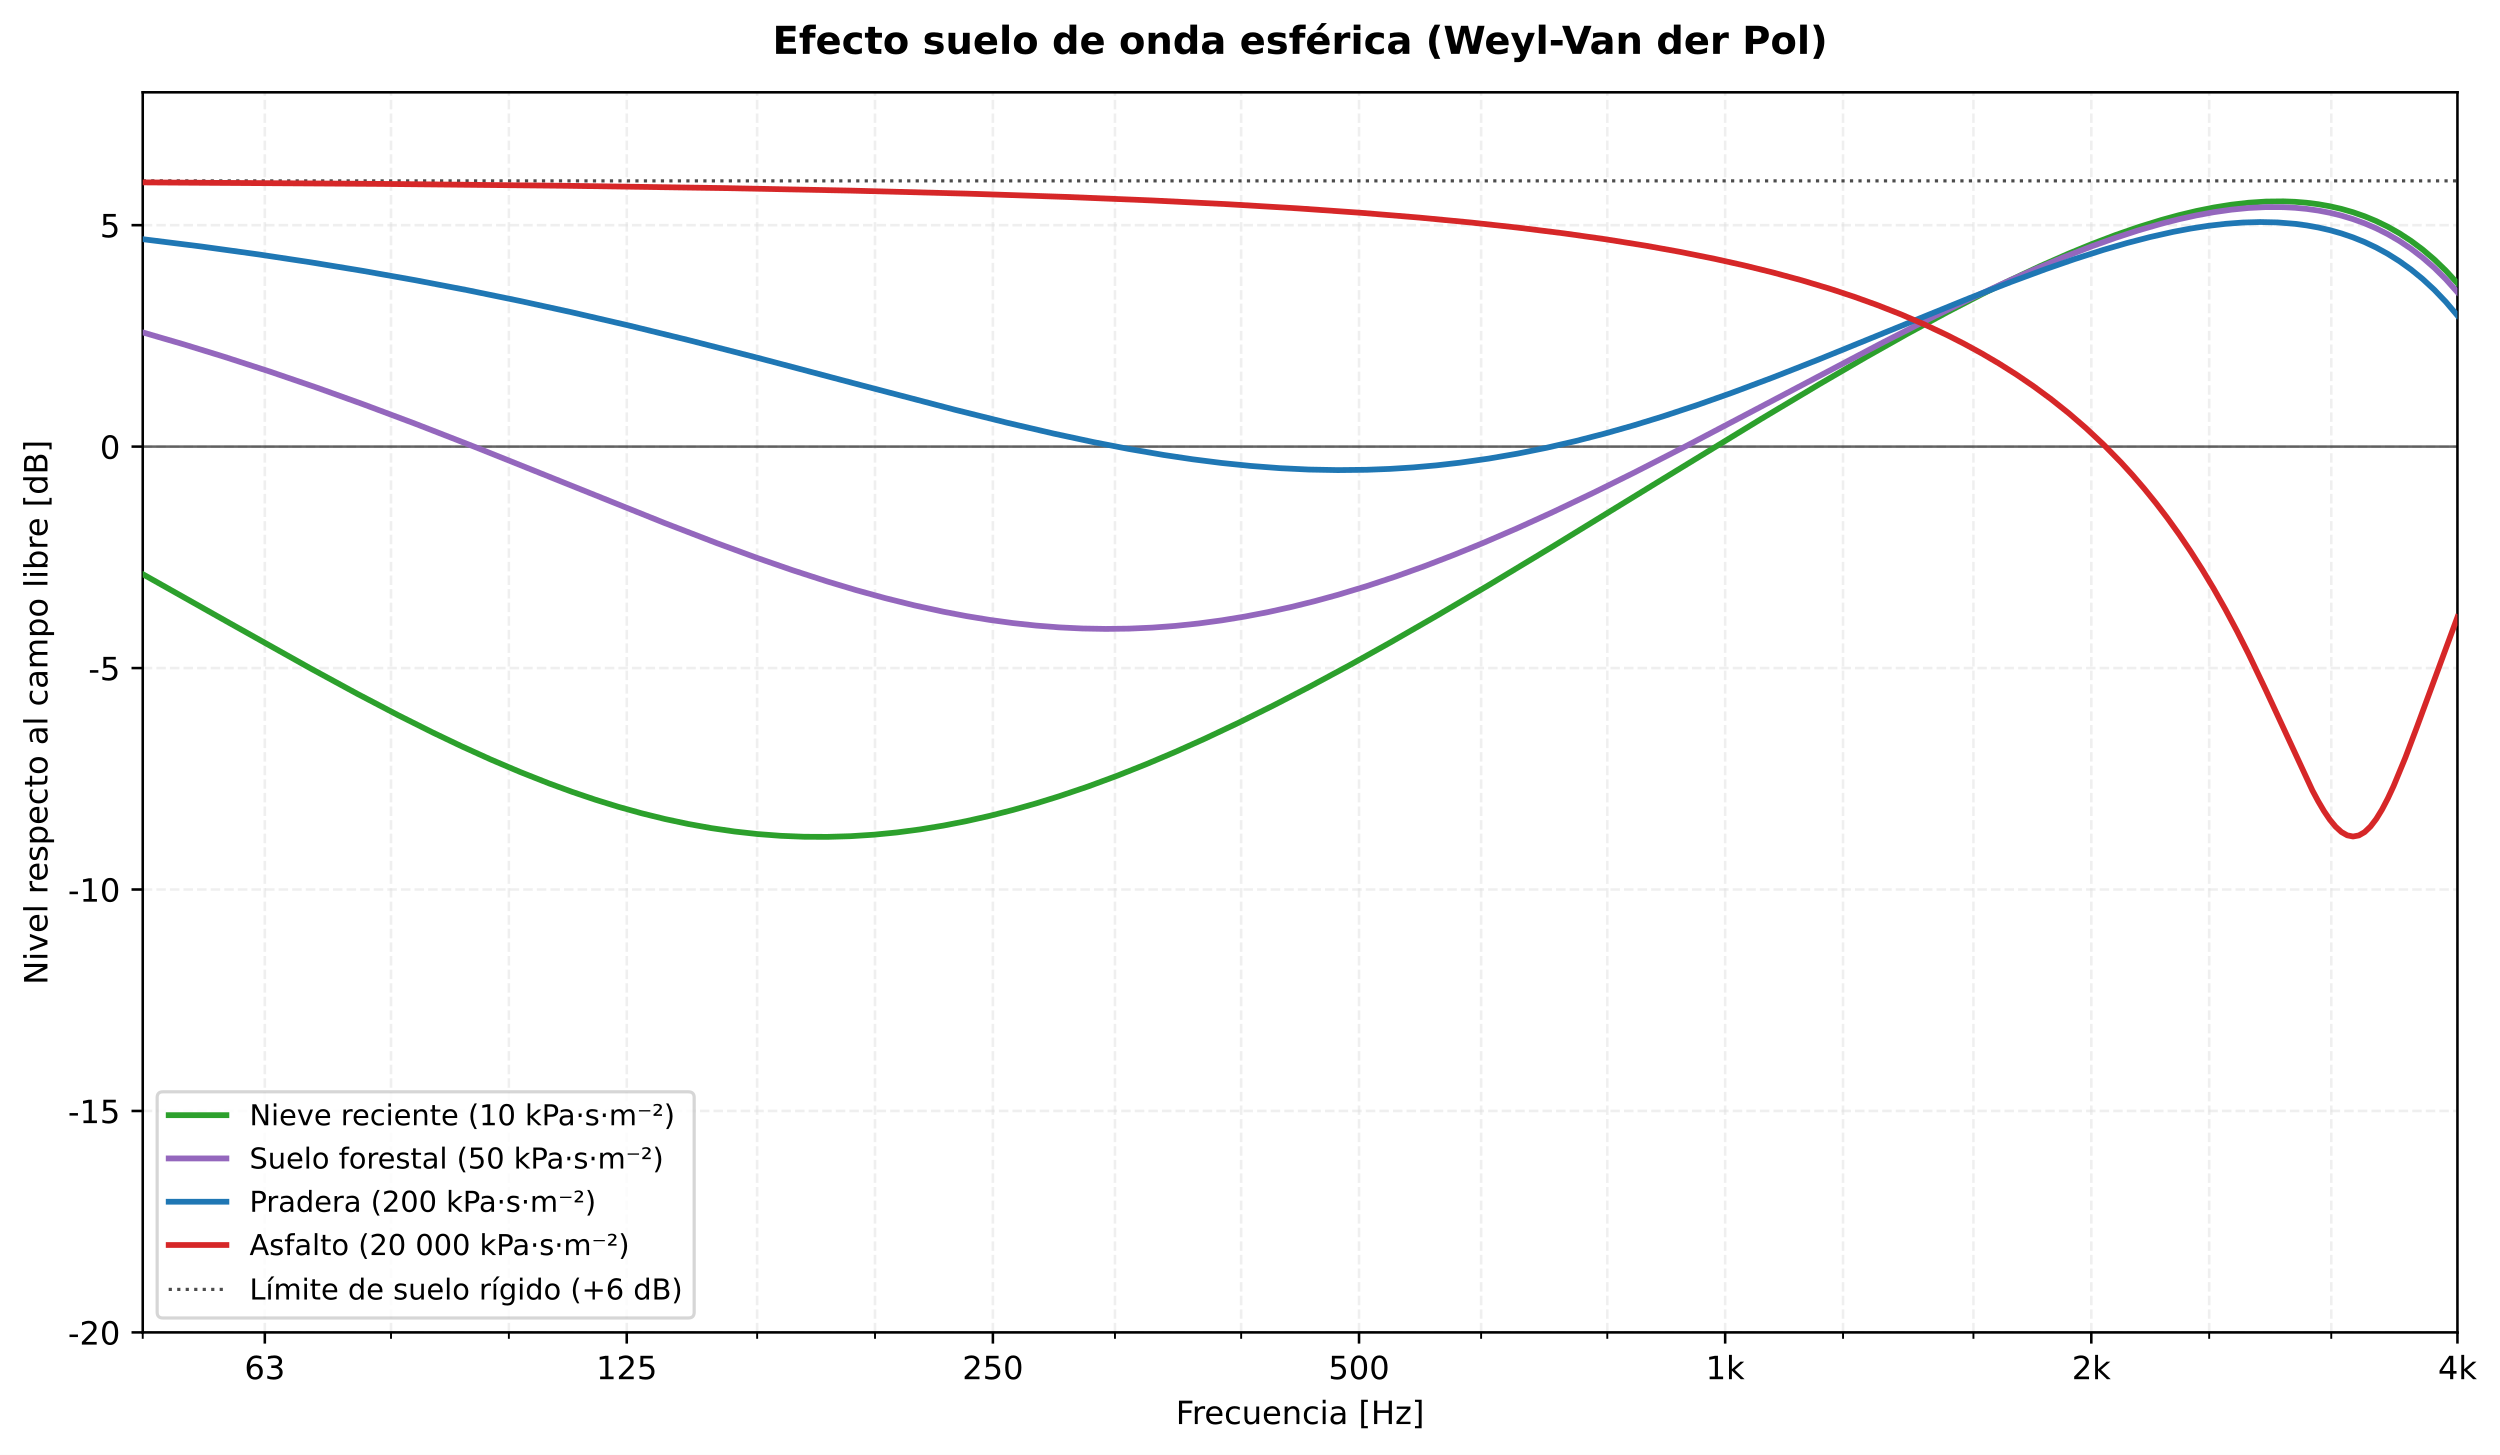
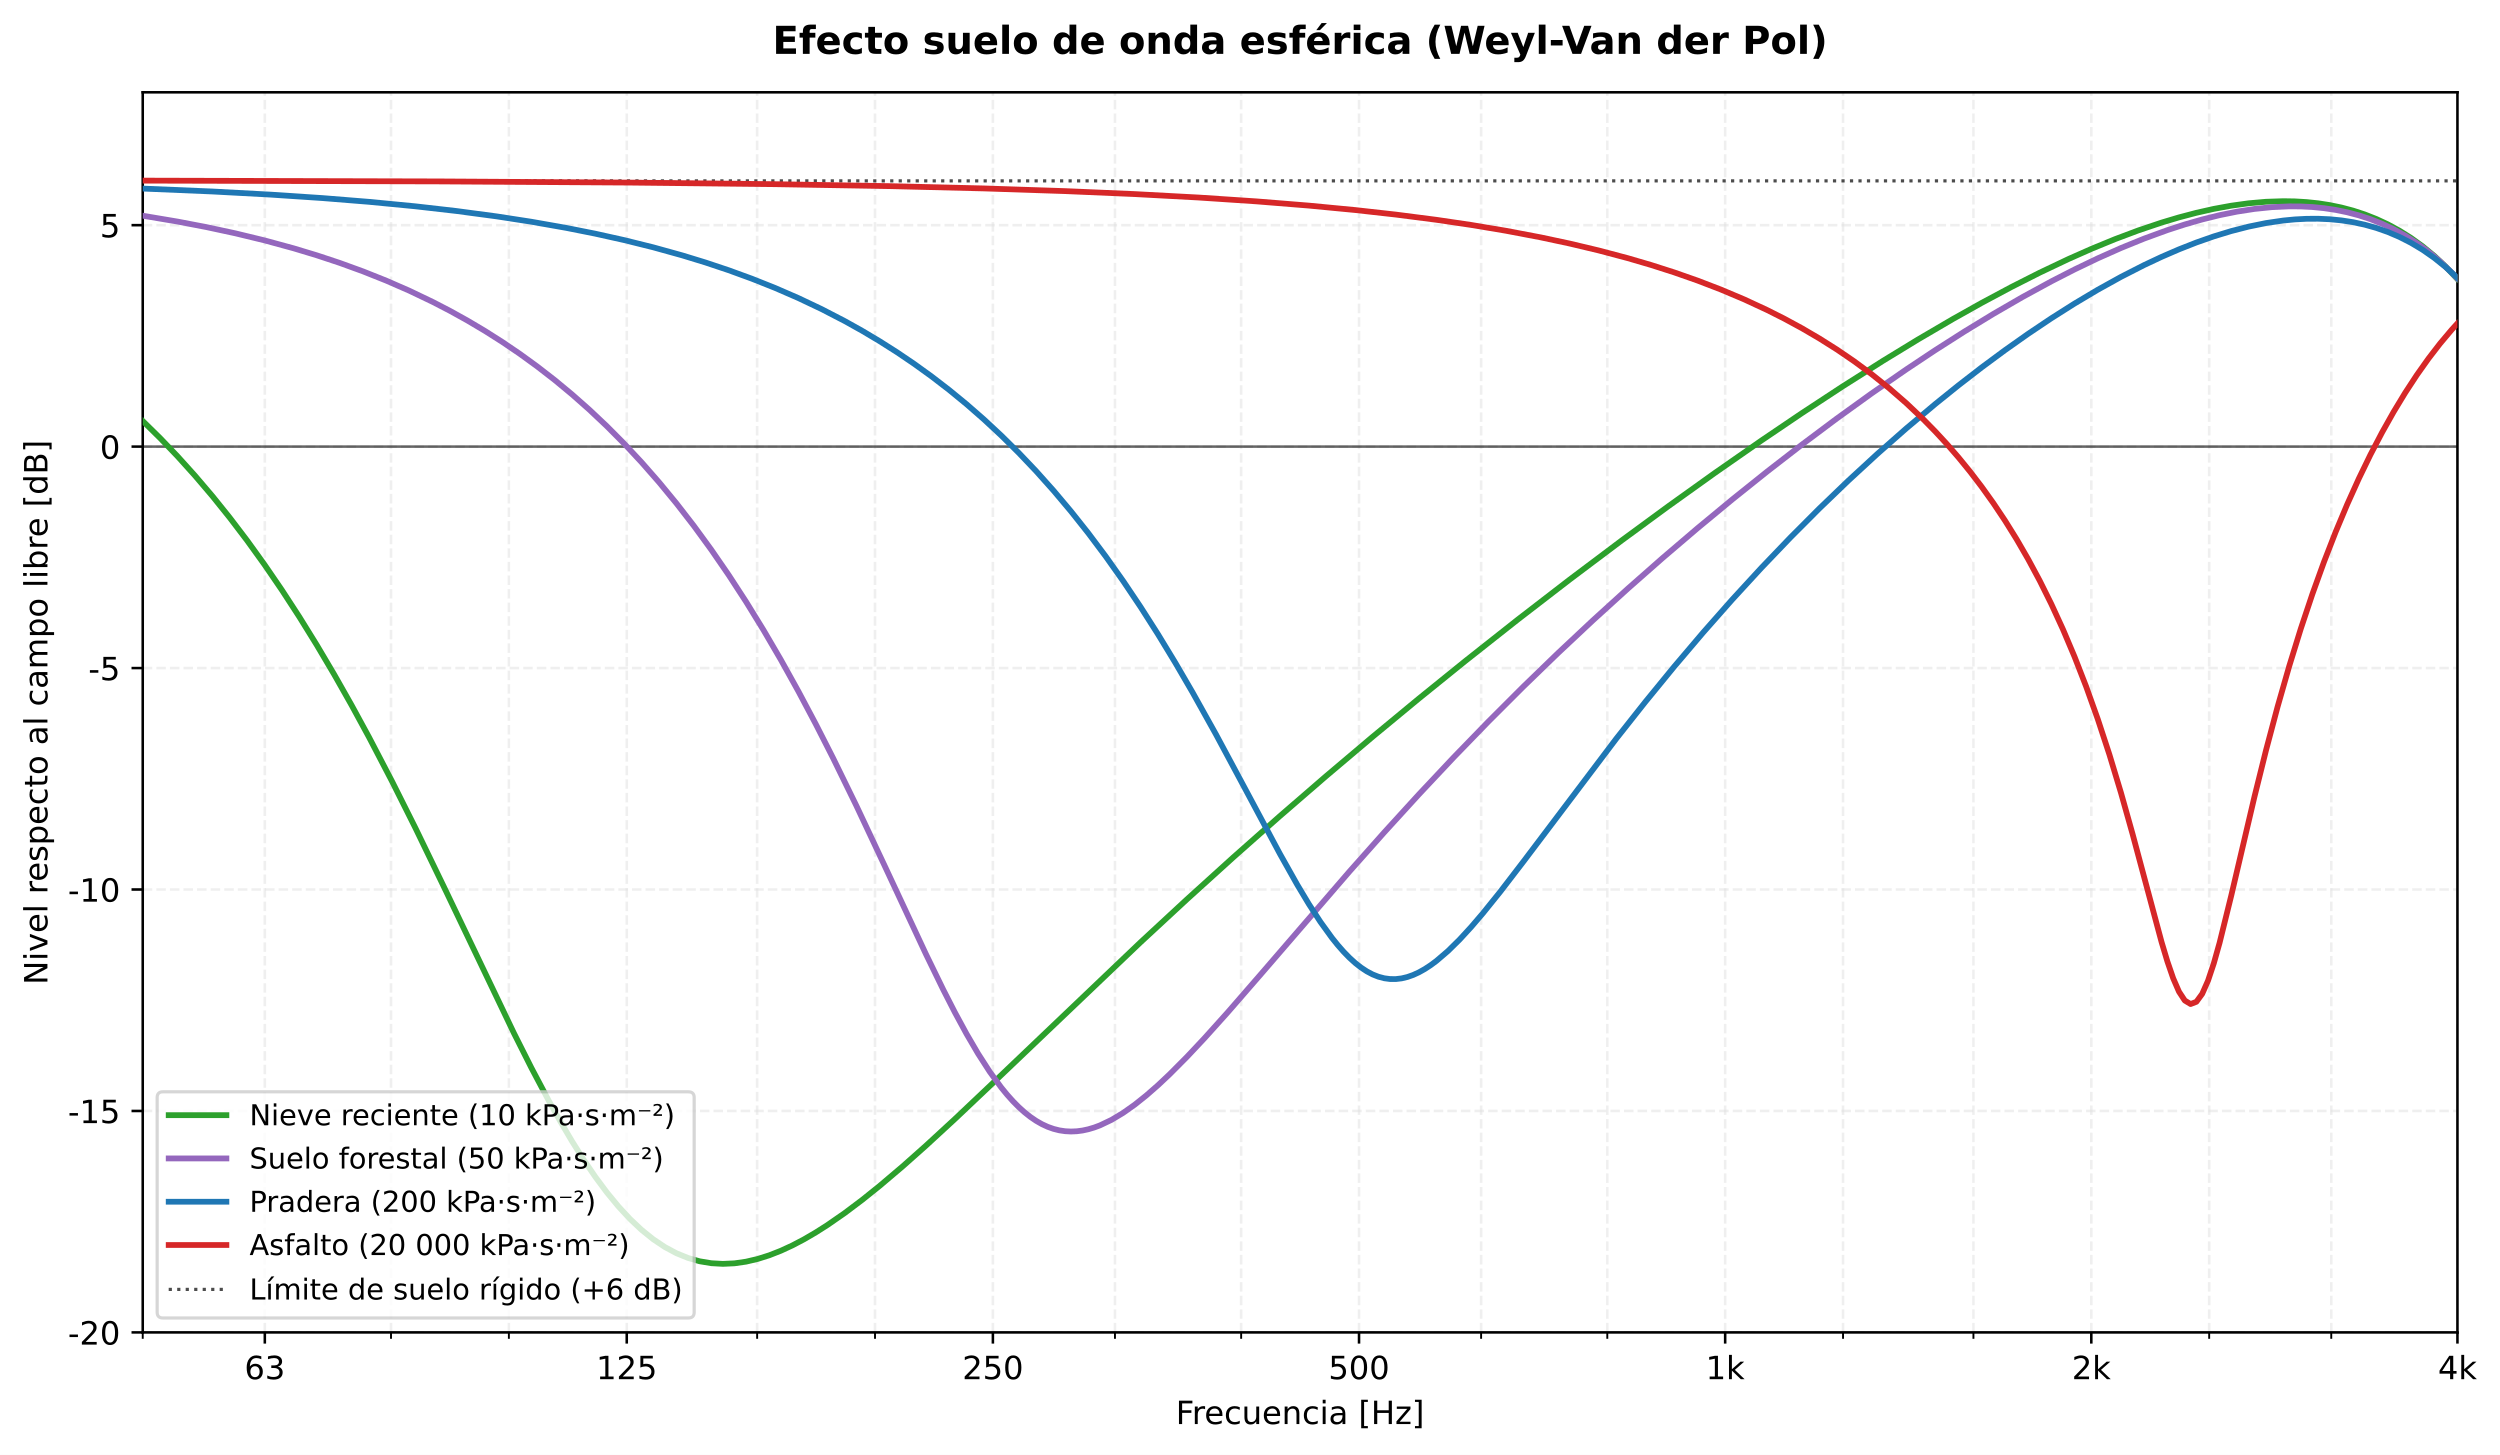
<svg xmlns="http://www.w3.org/2000/svg" xmlns:xlink="http://www.w3.org/1999/xlink" width="780.008pt" height="453.915pt" viewBox="0 0 780.008 453.915" version="1.1">
  <defs>
    <style type="text/css">*{stroke-linejoin: round; stroke-linecap: butt}</style>
  </defs>
  <g id="figure_1">
    <g id="patch_1">
      <path d="M 0 453.915  L 780.008 453.915  L 780.008 0  L 0 0  z " style="fill: #ffffff" />
    </g>
    <g id="axes_1">
      <g id="patch_2">
        <path d="M 44.534 415.713  L 766.731 415.713  L 766.731 28.798  L 44.534 28.798  z " style="fill: #ffffff" />
      </g>
      <g id="matplotlib.axis_1">
        <g id="xtick_1">
          <g id="line2d_1">
            <path d="M 82.623 415.713  L 82.623 28.798  " clip-path="url(#p148f0c2be8)" style="fill: none; stroke-dasharray: 2.96,1.28; stroke-dashoffset: 0; stroke: #e0e0e0; stroke-opacity: 0.5; stroke-width: 0.8" />
          </g>
          <g id="line2d_2">
            <defs>
              <path id="m3d27035b55" d="M 0 0  L 0 3.5  " style="stroke: #000000; stroke-width: 0.8" />
            </defs>
            <g>
              <use xlink:href="#m3d27035b55" x="82.623" y="415.713" style="stroke: #000000; stroke-width: 0.8" />
            </g>
          </g>
          <g id="text_1">
            <text style="font-size: 10px; font-family: 'DejaVu Sans', 'Bitstream Vera Sans', 'Computer Modern Sans Serif', 'Lucida Grande', 'Verdana', 'Geneva', 'Lucid', 'Arial', 'Helvetica', 'Avant Garde', sans-serif; text-anchor: middle" x="82.623" y="430.311" transform="rotate(-0 82.6229 430.3111)">63</text>
          </g>
        </g>
        <g id="xtick_2">
          <g id="line2d_3">
            <path d="M 195.547 415.713  L 195.547 28.798  " clip-path="url(#p148f0c2be8)" style="fill: none; stroke-dasharray: 2.96,1.28; stroke-dashoffset: 0; stroke: #e0e0e0; stroke-opacity: 0.5; stroke-width: 0.8" />
          </g>
          <g id="line2d_4">
            <g>
              <use xlink:href="#m3d27035b55" x="195.547" y="415.713" style="stroke: #000000; stroke-width: 0.8" />
            </g>
          </g>
          <g id="text_2">
            <text style="font-size: 10px; font-family: 'DejaVu Sans', 'Bitstream Vera Sans', 'Computer Modern Sans Serif', 'Lucida Grande', 'Verdana', 'Geneva', 'Lucid', 'Arial', 'Helvetica', 'Avant Garde', sans-serif; text-anchor: middle" x="195.547" y="430.311" transform="rotate(-0 195.5466 430.3111)">125</text>
          </g>
        </g>
        <g id="xtick_3">
          <g id="line2d_5">
            <path d="M 309.784 415.713  L 309.784 28.798  " clip-path="url(#p148f0c2be8)" style="fill: none; stroke-dasharray: 2.96,1.28; stroke-dashoffset: 0; stroke: #e0e0e0; stroke-opacity: 0.5; stroke-width: 0.8" />
          </g>
          <g id="line2d_6">
            <g>
              <use xlink:href="#m3d27035b55" x="309.784" y="415.713" style="stroke: #000000; stroke-width: 0.8" />
            </g>
          </g>
          <g id="text_3">
            <text style="font-size: 10px; font-family: 'DejaVu Sans', 'Bitstream Vera Sans', 'Computer Modern Sans Serif', 'Lucida Grande', 'Verdana', 'Geneva', 'Lucid', 'Arial', 'Helvetica', 'Avant Garde', sans-serif; text-anchor: middle" x="309.784" y="430.311" transform="rotate(-0 309.7835 430.3111)">250</text>
          </g>
        </g>
        <g id="xtick_4">
          <g id="line2d_7">
            <path d="M 424.02 415.713  L 424.02 28.798  " clip-path="url(#p148f0c2be8)" style="fill: none; stroke-dasharray: 2.96,1.28; stroke-dashoffset: 0; stroke: #e0e0e0; stroke-opacity: 0.5; stroke-width: 0.8" />
          </g>
          <g id="line2d_8">
            <g>
              <use xlink:href="#m3d27035b55" x="424.02" y="415.713" style="stroke: #000000; stroke-width: 0.8" />
            </g>
          </g>
          <g id="text_4">
            <text style="font-size: 10px; font-family: 'DejaVu Sans', 'Bitstream Vera Sans', 'Computer Modern Sans Serif', 'Lucida Grande', 'Verdana', 'Geneva', 'Lucid', 'Arial', 'Helvetica', 'Avant Garde', sans-serif; text-anchor: middle" x="424.02" y="430.311" transform="rotate(-0 424.0205 430.3111)">500</text>
          </g>
        </g>
        <g id="xtick_5">
          <g id="line2d_9">
            <path d="M 538.257 415.713  L 538.257 28.798  " clip-path="url(#p148f0c2be8)" style="fill: none; stroke-dasharray: 2.96,1.28; stroke-dashoffset: 0; stroke: #e0e0e0; stroke-opacity: 0.5; stroke-width: 0.8" />
          </g>
          <g id="line2d_10">
            <g>
              <use xlink:href="#m3d27035b55" x="538.257" y="415.713" style="stroke: #000000; stroke-width: 0.8" />
            </g>
          </g>
          <g id="text_5">
            <text style="font-size: 10px; font-family: 'DejaVu Sans', 'Bitstream Vera Sans', 'Computer Modern Sans Serif', 'Lucida Grande', 'Verdana', 'Geneva', 'Lucid', 'Arial', 'Helvetica', 'Avant Garde', sans-serif; text-anchor: middle" x="538.257" y="430.312" transform="rotate(-0 538.2574 430.3119)">1k</text>
          </g>
        </g>
        <g id="xtick_6">
          <g id="line2d_11">
            <path d="M 652.494 415.713  L 652.494 28.798  " clip-path="url(#p148f0c2be8)" style="fill: none; stroke-dasharray: 2.96,1.28; stroke-dashoffset: 0; stroke: #e0e0e0; stroke-opacity: 0.5; stroke-width: 0.8" />
          </g>
          <g id="line2d_12">
            <g>
              <use xlink:href="#m3d27035b55" x="652.494" y="415.713" style="stroke: #000000; stroke-width: 0.8" />
            </g>
          </g>
          <g id="text_6">
            <text style="font-size: 10px; font-family: 'DejaVu Sans', 'Bitstream Vera Sans', 'Computer Modern Sans Serif', 'Lucida Grande', 'Verdana', 'Geneva', 'Lucid', 'Arial', 'Helvetica', 'Avant Garde', sans-serif; text-anchor: middle" x="652.494" y="430.312" transform="rotate(-0 652.4943 430.3119)">2k</text>
          </g>
        </g>
        <g id="xtick_7">
          <g id="line2d_13">
            <path d="M 766.731 415.713  L 766.731 28.798  " clip-path="url(#p148f0c2be8)" style="fill: none; stroke-dasharray: 2.96,1.28; stroke-dashoffset: 0; stroke: #e0e0e0; stroke-opacity: 0.5; stroke-width: 0.8" />
          </g>
          <g id="line2d_14">
            <g>
              <use xlink:href="#m3d27035b55" x="766.731" y="415.713" style="stroke: #000000; stroke-width: 0.8" />
            </g>
          </g>
          <g id="text_7">
            <text style="font-size: 10px; font-family: 'DejaVu Sans', 'Bitstream Vera Sans', 'Computer Modern Sans Serif', 'Lucida Grande', 'Verdana', 'Geneva', 'Lucid', 'Arial', 'Helvetica', 'Avant Garde', sans-serif; text-anchor: middle" x="766.731" y="430.312" transform="rotate(-0 766.7313 430.3119)">4k</text>
          </g>
        </g>
        <g id="xtick_8">
          <g id="line2d_15">
            <path d="M 44.534 415.713  L 44.534 28.798  " clip-path="url(#p148f0c2be8)" style="fill: none; stroke-dasharray: 2.96,1.28; stroke-dashoffset: 0; stroke: #e0e0e0; stroke-opacity: 0.5; stroke-width: 0.8" />
          </g>
          <g id="line2d_16">
            <defs>
              <path id="md1b22fa4b4" d="M 0 0  L 0 2  " style="stroke: #000000; stroke-width: 0.6" />
            </defs>
            <g>
              <use xlink:href="#md1b22fa4b4" x="44.534" y="415.713" style="stroke: #000000; stroke-width: 0.6" />
            </g>
          </g>
        </g>
        <g id="xtick_9">
          <g id="line2d_17">
            <path d="M 121.994 415.713  L 121.994 28.798  " clip-path="url(#p148f0c2be8)" style="fill: none; stroke-dasharray: 2.96,1.28; stroke-dashoffset: 0; stroke: #e0e0e0; stroke-opacity: 0.5; stroke-width: 0.8" />
          </g>
          <g id="line2d_18">
            <g>
              <use xlink:href="#md1b22fa4b4" x="121.994" y="415.713" style="stroke: #000000; stroke-width: 0.6" />
            </g>
          </g>
        </g>
        <g id="xtick_10">
          <g id="line2d_19">
            <path d="M 158.771 415.713  L 158.771 28.798  " clip-path="url(#p148f0c2be8)" style="fill: none; stroke-dasharray: 2.96,1.28; stroke-dashoffset: 0; stroke: #e0e0e0; stroke-opacity: 0.5; stroke-width: 0.8" />
          </g>
          <g id="line2d_20">
            <g>
              <use xlink:href="#md1b22fa4b4" x="158.771" y="415.713" style="stroke: #000000; stroke-width: 0.6" />
            </g>
          </g>
        </g>
        <g id="xtick_11">
          <g id="line2d_21">
            <path d="M 236.231 415.713  L 236.231 28.798  " clip-path="url(#p148f0c2be8)" style="fill: none; stroke-dasharray: 2.96,1.28; stroke-dashoffset: 0; stroke: #e0e0e0; stroke-opacity: 0.5; stroke-width: 0.8" />
          </g>
          <g id="line2d_22">
            <g>
              <use xlink:href="#md1b22fa4b4" x="236.231" y="415.713" style="stroke: #000000; stroke-width: 0.6" />
            </g>
          </g>
        </g>
        <g id="xtick_12">
          <g id="line2d_23">
            <path d="M 273.007 415.713  L 273.007 28.798  " clip-path="url(#p148f0c2be8)" style="fill: none; stroke-dasharray: 2.96,1.28; stroke-dashoffset: 0; stroke: #e0e0e0; stroke-opacity: 0.5; stroke-width: 0.8" />
          </g>
          <g id="line2d_24">
            <g>
              <use xlink:href="#md1b22fa4b4" x="273.007" y="415.713" style="stroke: #000000; stroke-width: 0.6" />
            </g>
          </g>
        </g>
        <g id="xtick_13">
          <g id="line2d_25">
            <path d="M 347.873 415.713  L 347.873 28.798  " clip-path="url(#p148f0c2be8)" style="fill: none; stroke-dasharray: 2.96,1.28; stroke-dashoffset: 0; stroke: #e0e0e0; stroke-opacity: 0.5; stroke-width: 0.8" />
          </g>
          <g id="line2d_26">
            <g>
              <use xlink:href="#md1b22fa4b4" x="347.873" y="415.713" style="stroke: #000000; stroke-width: 0.6" />
            </g>
          </g>
        </g>
        <g id="xtick_14">
          <g id="line2d_27">
            <path d="M 387.244 415.713  L 387.244 28.798  " clip-path="url(#p148f0c2be8)" style="fill: none; stroke-dasharray: 2.96,1.28; stroke-dashoffset: 0; stroke: #e0e0e0; stroke-opacity: 0.5; stroke-width: 0.8" />
          </g>
          <g id="line2d_28">
            <g>
              <use xlink:href="#md1b22fa4b4" x="387.244" y="415.713" style="stroke: #000000; stroke-width: 0.6" />
            </g>
          </g>
        </g>
        <g id="xtick_15">
          <g id="line2d_29">
            <path d="M 462.11 415.713  L 462.11 28.798  " clip-path="url(#p148f0c2be8)" style="fill: none; stroke-dasharray: 2.96,1.28; stroke-dashoffset: 0; stroke: #e0e0e0; stroke-opacity: 0.5; stroke-width: 0.8" />
          </g>
          <g id="line2d_30">
            <g>
              <use xlink:href="#md1b22fa4b4" x="462.11" y="415.713" style="stroke: #000000; stroke-width: 0.6" />
            </g>
          </g>
        </g>
        <g id="xtick_16">
          <g id="line2d_31">
            <path d="M 501.481 415.713  L 501.481 28.798  " clip-path="url(#p148f0c2be8)" style="fill: none; stroke-dasharray: 2.96,1.28; stroke-dashoffset: 0; stroke: #e0e0e0; stroke-opacity: 0.5; stroke-width: 0.8" />
          </g>
          <g id="line2d_32">
            <g>
              <use xlink:href="#md1b22fa4b4" x="501.481" y="415.713" style="stroke: #000000; stroke-width: 0.6" />
            </g>
          </g>
        </g>
        <g id="xtick_17">
          <g id="line2d_33">
            <path d="M 575.033 415.713  L 575.033 28.798  " clip-path="url(#p148f0c2be8)" style="fill: none; stroke-dasharray: 2.96,1.28; stroke-dashoffset: 0; stroke: #e0e0e0; stroke-opacity: 0.5; stroke-width: 0.8" />
          </g>
          <g id="line2d_34">
            <g>
              <use xlink:href="#md1b22fa4b4" x="575.033" y="415.713" style="stroke: #000000; stroke-width: 0.6" />
            </g>
          </g>
        </g>
        <g id="xtick_18">
          <g id="line2d_35">
            <path d="M 615.718 415.713  L 615.718 28.798  " clip-path="url(#p148f0c2be8)" style="fill: none; stroke-dasharray: 2.96,1.28; stroke-dashoffset: 0; stroke: #e0e0e0; stroke-opacity: 0.5; stroke-width: 0.8" />
          </g>
          <g id="line2d_36">
            <g>
              <use xlink:href="#md1b22fa4b4" x="615.718" y="415.713" style="stroke: #000000; stroke-width: 0.6" />
            </g>
          </g>
        </g>
        <g id="xtick_19">
          <g id="line2d_37">
            <path d="M 689.27 415.713  L 689.27 28.798  " clip-path="url(#p148f0c2be8)" style="fill: none; stroke-dasharray: 2.96,1.28; stroke-dashoffset: 0; stroke: #e0e0e0; stroke-opacity: 0.5; stroke-width: 0.8" />
          </g>
          <g id="line2d_38">
            <g>
              <use xlink:href="#md1b22fa4b4" x="689.27" y="415.713" style="stroke: #000000; stroke-width: 0.6" />
            </g>
          </g>
        </g>
        <g id="xtick_20">
          <g id="line2d_39">
            <path d="M 727.36 415.713  L 727.36 28.798  " clip-path="url(#p148f0c2be8)" style="fill: none; stroke-dasharray: 2.96,1.28; stroke-dashoffset: 0; stroke: #e0e0e0; stroke-opacity: 0.5; stroke-width: 0.8" />
          </g>
          <g id="line2d_40">
            <g>
              <use xlink:href="#md1b22fa4b4" x="727.36" y="415.713" style="stroke: #000000; stroke-width: 0.6" />
            </g>
          </g>
        </g>
        <g id="text_8">
          <text style="font-size: 10px; font-family: 'DejaVu Sans', 'Bitstream Vera Sans', 'Computer Modern Sans Serif', 'Lucida Grande', 'Verdana', 'Geneva', 'Lucid', 'Arial', 'Helvetica', 'Avant Garde', sans-serif; text-anchor: middle" x="405.632" y="444.313" transform="rotate(-0 405.6324 444.3127)">Frecuencia [Hz]</text>
        </g>
      </g>
      <g id="matplotlib.axis_2">
        <g id="ytick_1">
          <g id="line2d_41">
            <path d="M 44.534 415.713  L 766.731 415.713  " clip-path="url(#p148f0c2be8)" style="fill: none; stroke-dasharray: 2.96,1.28; stroke-dashoffset: 0; stroke: #e0e0e0; stroke-opacity: 0.5; stroke-width: 0.8" />
          </g>
          <g id="line2d_42">
            <defs>
              <path id="mef640d9f3a" d="M 0 0  L -3.5 0  " style="stroke: #000000; stroke-width: 0.8" />
            </defs>
            <g>
              <use xlink:href="#mef640d9f3a" x="44.534" y="415.713" style="stroke: #000000; stroke-width: 0.8" />
            </g>
          </g>
          <g id="text_9">
            <text style="font-size: 10px; font-family: 'DejaVu Sans', 'Bitstream Vera Sans', 'Computer Modern Sans Serif', 'Lucida Grande', 'Verdana', 'Geneva', 'Lucid', 'Arial', 'Helvetica', 'Avant Garde', sans-serif; text-anchor: end" x="37.534" y="419.512" transform="rotate(-0 37.53359 419.5123)">-20</text>
          </g>
        </g>
        <g id="ytick_2">
          <g id="line2d_43">
            <path d="M 44.534 346.621  L 766.731 346.621  " clip-path="url(#p148f0c2be8)" style="fill: none; stroke-dasharray: 2.96,1.28; stroke-dashoffset: 0; stroke: #e0e0e0; stroke-opacity: 0.5; stroke-width: 0.8" />
          </g>
          <g id="line2d_44">
            <g>
              <use xlink:href="#mef640d9f3a" x="44.534" y="346.621" style="stroke: #000000; stroke-width: 0.8" />
            </g>
          </g>
          <g id="text_10">
            <text style="font-size: 10px; font-family: 'DejaVu Sans', 'Bitstream Vera Sans', 'Computer Modern Sans Serif', 'Lucida Grande', 'Verdana', 'Geneva', 'Lucid', 'Arial', 'Helvetica', 'Avant Garde', sans-serif; text-anchor: end" x="37.534" y="350.42" transform="rotate(-0 37.53359 350.4202)">-15</text>
          </g>
        </g>
        <g id="ytick_3">
          <g id="line2d_45">
            <path d="M 44.534 277.529  L 766.731 277.529  " clip-path="url(#p148f0c2be8)" style="fill: none; stroke-dasharray: 2.96,1.28; stroke-dashoffset: 0; stroke: #e0e0e0; stroke-opacity: 0.5; stroke-width: 0.8" />
          </g>
          <g id="line2d_46">
            <g>
              <use xlink:href="#mef640d9f3a" x="44.534" y="277.529" style="stroke: #000000; stroke-width: 0.8" />
            </g>
          </g>
          <g id="text_11">
            <text style="font-size: 10px; font-family: 'DejaVu Sans', 'Bitstream Vera Sans', 'Computer Modern Sans Serif', 'Lucida Grande', 'Verdana', 'Geneva', 'Lucid', 'Arial', 'Helvetica', 'Avant Garde', sans-serif; text-anchor: end" x="37.534" y="281.328" transform="rotate(-0 37.53359 281.3282)">-10</text>
          </g>
        </g>
        <g id="ytick_4">
          <g id="line2d_47">
            <path d="M 44.534 208.437  L 766.731 208.437  " clip-path="url(#p148f0c2be8)" style="fill: none; stroke-dasharray: 2.96,1.28; stroke-dashoffset: 0; stroke: #e0e0e0; stroke-opacity: 0.5; stroke-width: 0.8" />
          </g>
          <g id="line2d_48">
            <g>
              <use xlink:href="#mef640d9f3a" x="44.534" y="208.437" style="stroke: #000000; stroke-width: 0.8" />
            </g>
          </g>
          <g id="text_12">
            <text style="font-size: 10px; font-family: 'DejaVu Sans', 'Bitstream Vera Sans', 'Computer Modern Sans Serif', 'Lucida Grande', 'Verdana', 'Geneva', 'Lucid', 'Arial', 'Helvetica', 'Avant Garde', sans-serif; text-anchor: end" x="37.534" y="212.236" transform="rotate(-0 37.53359 212.2362)">-5</text>
          </g>
        </g>
        <g id="ytick_5">
          <g id="line2d_49">
            <path d="M 44.534 139.345  L 766.731 139.345  " clip-path="url(#p148f0c2be8)" style="fill: none; stroke-dasharray: 2.96,1.28; stroke-dashoffset: 0; stroke: #e0e0e0; stroke-opacity: 0.5; stroke-width: 0.8" />
          </g>
          <g id="line2d_50">
            <g>
              <use xlink:href="#mef640d9f3a" x="44.534" y="139.345" style="stroke: #000000; stroke-width: 0.8" />
            </g>
          </g>
          <g id="text_13">
            <text style="font-size: 10px; font-family: 'DejaVu Sans', 'Bitstream Vera Sans', 'Computer Modern Sans Serif', 'Lucida Grande', 'Verdana', 'Geneva', 'Lucid', 'Arial', 'Helvetica', 'Avant Garde', sans-serif; text-anchor: end" x="37.534" y="143.144" transform="rotate(-0 37.53359 143.1442)">0</text>
          </g>
        </g>
        <g id="ytick_6">
          <g id="line2d_51">
            <path d="M 44.534 70.253  L 766.731 70.253  " clip-path="url(#p148f0c2be8)" style="fill: none; stroke-dasharray: 2.96,1.28; stroke-dashoffset: 0; stroke: #e0e0e0; stroke-opacity: 0.5; stroke-width: 0.8" />
          </g>
          <g id="line2d_52">
            <g>
              <use xlink:href="#mef640d9f3a" x="44.534" y="70.253" style="stroke: #000000; stroke-width: 0.8" />
            </g>
          </g>
          <g id="text_14">
            <text style="font-size: 10px; font-family: 'DejaVu Sans', 'Bitstream Vera Sans', 'Computer Modern Sans Serif', 'Lucida Grande', 'Verdana', 'Geneva', 'Lucid', 'Arial', 'Helvetica', 'Avant Garde', sans-serif; text-anchor: end" x="37.534" y="74.052" transform="rotate(-0 37.53359 74.05217)">5</text>
          </g>
        </g>
        <g id="text_15">
          <text style="font-size: 10px; font-family: 'DejaVu Sans', 'Bitstream Vera Sans', 'Computer Modern Sans Serif', 'Lucida Grande', 'Verdana', 'Geneva', 'Lucid', 'Arial', 'Helvetica', 'Avant Garde', sans-serif; text-anchor: middle" x="14.798" y="222.256" transform="rotate(-90 14.79844 222.2558)">Nivel respecto al campo libre [dB]</text>
        </g>
      </g>
      <g id="line2d_53">
        <path d="M 44.534 56.435  L 766.731 56.435  " clip-path="url(#p148f0c2be8)" style="fill: none; stroke-dasharray: 1,1.65; stroke-dashoffset: 0; stroke: #000000; stroke-opacity: 0.7" />
      </g>
      <g id="line2d_54">
        <path d="M 44.534 139.345  L 766.731 139.345  " clip-path="url(#p148f0c2be8)" style="fill: none; stroke: #000000; stroke-opacity: 0.6; stroke-width: 0.8; stroke-linecap: square" />
      </g>
      <g id="patch_3">
        <path d="M 44.534 415.713  L 44.534 28.798  " style="fill: none; stroke: #000000; stroke-width: 0.8; stroke-linejoin: miter; stroke-linecap: square" />
      </g>
      <g id="patch_4">
        <path d="M 766.731 415.713  L 766.731 28.798  " style="fill: none; stroke: #000000; stroke-width: 0.8; stroke-linejoin: miter; stroke-linecap: square" />
      </g>
      <g id="patch_5">
        <path d="M 44.534 415.713  L 766.731 415.713  " style="fill: none; stroke: #000000; stroke-width: 0.8; stroke-linejoin: miter; stroke-linecap: square" />
      </g>
      <g id="patch_6">
        <path d="M 44.534 28.798  L 766.731 28.798  " style="fill: none; stroke: #000000; stroke-width: 0.8; stroke-linejoin: miter; stroke-linecap: square" />
      </g>
      <g id="line2d_55">
-         <path d="M 44.534 179.137  L 71.684 194.428  L 97.024 208.617  L 111.504 216.484  L 124.174 223.115  L 135.035 228.552  L 144.085 232.872  L 153.135 236.972  L 162.185 240.823  L 171.235 244.401  L 178.475 247.05  L 185.715 249.498  L 192.955 251.733  L 200.195 253.746  L 207.435 255.529  L 214.675 257.074  L 221.915 258.375  L 229.156 259.428  L 236.396 260.229  L 243.636 260.777  L 250.876 261.07  L 258.116 261.108  L 265.356 260.895  L 272.596 260.432  L 279.836 259.724  L 287.076 258.775  L 294.316 257.593  L 301.556 256.182  L 308.796 254.551  L 316.036 252.707  L 323.277 250.659  L 330.517 248.416  L 339.567 245.351  L 348.617 242.012  L 357.667 238.418  L 366.717 234.586  L 375.767 230.534  L 386.627 225.407  L 397.487 220.017  L 408.347 214.393  L 421.018 207.571  L 433.688 200.507  L 448.168 192.185  L 464.458 182.571  L 484.368 170.557  L 516.949 150.583  L 549.529 130.687  L 567.629 119.882  L 582.109 111.464  L 594.779 104.324  L 607.45 97.449  L 618.31 91.815  L 627.36 87.337  L 636.41 83.089  L 645.46 79.104  L 652.7 76.132  L 659.94 73.376  L 667.18 70.863  L 674.42 68.621  L 679.85 67.136  L 685.28 65.839  L 690.71 64.745  L 696.141 63.874  L 701.571 63.247  L 707.001 62.889  L 712.431 62.826  L 716.051 62.963  L 719.671 63.256  L 723.291 63.715  L 726.911 64.352  L 730.531 65.181  L 734.151 66.217  L 737.771 67.477  L 741.391 68.978  L 745.011 70.742  L 748.631 72.791  L 752.251 75.153  L 755.871 77.857  L 759.491 80.938  L 763.111 84.436  L 766.731 88.397  L 766.731 88.397  " clip-path="url(#p148f0c2be8)" style="fill: none; stroke: #2ca02c; stroke-width: 1.8; stroke-linecap: square" />
+         <path d="M 44.534 131.354  L 49.964 136.697  L 55.394 142.371  L 60.824 148.391  L 66.254 154.77  L 71.684 161.523  L 77.114 168.661  L 82.544 176.196  L 87.974 184.136  L 93.404 192.487  L 98.834 201.254  L 104.264 210.433  L 109.694 220.019  L 115.124 229.998  L 122.364 243.875  L 129.604 258.328  L 138.655 277.018  L 160.375 322.406  L 165.805 333.195  L 171.235 343.464  L 174.855 349.943  L 178.475 356.077  L 182.095 361.824  L 185.715 367.149  L 189.335 372.023  L 192.955 376.422  L 196.575 380.332  L 200.195 383.743  L 203.815 386.657  L 207.435 389.078  L 211.055 391.018  L 214.675 392.493  L 218.295 393.522  L 221.915 394.127  L 225.536 394.332  L 229.156 394.163  L 232.776 393.643  L 236.396 392.798  L 240.016 391.654  L 243.636 390.233  L 247.256 388.56  L 250.876 386.656  L 254.496 384.544  L 258.116 382.243  L 263.546 378.479  L 268.976 374.394  L 274.406 370.04  L 281.646 363.899  L 288.886 357.464  L 297.936 349.128  L 310.606 337.131  L 355.857 293.99  L 370.337 280.585  L 384.817 267.469  L 399.297 254.651  L 413.778 242.127  L 428.258 229.887  L 442.738 217.92  L 457.218 206.214  L 473.508 193.346  L 489.798 180.788  L 506.088 168.54  L 520.569 157.917  L 535.049 147.556  L 549.529 137.473  L 562.199 128.901  L 574.869 120.584  L 587.539 112.554  L 598.399 105.927  L 609.26 99.566  L 618.31 94.493  L 627.36 89.651  L 636.41 85.068  L 645.46 80.774  L 652.7 77.572  L 659.94 74.601  L 667.18 71.883  L 674.42 69.448  L 679.85 67.825  L 685.28 66.394  L 690.71 65.172  L 696.141 64.176  L 701.571 63.428  L 707.001 62.951  L 712.431 62.772  L 716.051 62.833  L 719.671 63.049  L 723.291 63.432  L 726.911 63.994  L 730.531 64.747  L 734.151 65.706  L 737.771 66.888  L 741.391 68.31  L 745.011 69.994  L 748.631 71.96  L 752.251 74.237  L 755.871 76.852  L 759.491 79.84  L 763.111 83.239  L 766.731 87.096  L 766.731 87.096  " clip-path="url(#p148f0c2be8)" style="fill: none; stroke: #2ca02c; stroke-width: 1.8; stroke-linecap: square" />
      </g>
      <g id="line2d_56">
-         <path d="M 44.534 103.717  L 57.204 107.402  L 69.874 111.294  L 84.354 115.989  L 98.834 120.94  L 113.314 126.131  L 129.604 132.227  L 147.705 139.265  L 171.235 148.687  L 207.435 163.216  L 223.725 169.489  L 236.396 174.135  L 247.256 177.899  L 258.116 181.419  L 267.166 184.134  L 276.216 186.626  L 285.266 188.872  L 294.316 190.852  L 301.556 192.23  L 308.796 193.416  L 316.036 194.402  L 323.277 195.181  L 330.517 195.747  L 337.757 196.097  L 344.997 196.227  L 352.237 196.135  L 359.477 195.82  L 366.717 195.283  L 373.957 194.526  L 381.197 193.551  L 388.437 192.363  L 395.677 190.967  L 402.917 189.369  L 410.157 187.574  L 417.398 185.591  L 426.448 182.858  L 435.498 179.859  L 444.548 176.611  L 453.598 173.131  L 462.648 169.439  L 473.508 164.754  L 484.368 159.821  L 497.038 153.796  L 509.709 147.531  L 525.999 139.202  L 547.719 127.795  L 587.539 106.816  L 602.02 99.449  L 614.69 93.241  L 625.55 88.161  L 634.6 84.138  L 643.65 80.346  L 652.7 76.826  L 659.94 74.237  L 667.18 71.878  L 674.42 69.781  L 679.85 68.4  L 685.28 67.2  L 690.71 66.201  L 696.141 65.421  L 701.571 64.883  L 707.001 64.611  L 712.431 64.633  L 716.051 64.827  L 719.671 65.175  L 723.291 65.69  L 726.911 66.383  L 730.531 67.269  L 734.151 68.363  L 737.771 69.681  L 741.391 71.243  L 745.011 73.069  L 748.631 75.183  L 752.251 77.613  L 755.871 80.389  L 759.491 83.546  L 763.111 87.126  L 766.731 91.177  L 766.731 91.177  " clip-path="url(#p148f0c2be8)" style="fill: none; stroke: #9467bd; stroke-width: 1.8; stroke-linecap: square" />
+         <path d="M 44.534 67.303  L 55.394 69.129  L 64.444 70.862  L 73.494 72.811  L 82.544 75.004  L 91.594 77.468  L 98.834 79.656  L 106.074 82.057  L 113.314 84.691  L 120.554 87.579  L 127.794 90.744  L 135.035 94.211  L 140.465 97.026  L 145.895 100.04  L 151.325 103.264  L 156.755 106.712  L 162.185 110.399  L 167.615 114.341  L 173.045 118.552  L 178.475 123.05  L 183.905 127.852  L 189.335 132.976  L 194.765 138.439  L 200.195 144.261  L 205.625 150.461  L 211.055 157.057  L 216.485 164.067  L 221.915 171.509  L 227.346 179.399  L 232.776 187.75  L 238.206 196.57  L 243.636 205.866  L 249.066 215.634  L 254.496 225.862  L 259.926 236.523  L 267.166 251.335  L 276.216 270.553  L 288.886 297.677  L 294.316 308.82  L 297.936 315.891  L 301.556 322.57  L 305.176 328.763  L 308.796 334.38  L 312.416 339.339  L 314.226 341.55  L 316.036 343.574  L 317.846 345.404  L 319.657 347.036  L 321.467 348.47  L 323.277 349.704  L 325.087 350.738  L 326.897 351.575  L 328.707 352.218  L 330.517 352.672  L 332.327 352.943  L 334.137 353.037  L 335.947 352.961  L 337.757 352.723  L 339.567 352.331  L 341.377 351.794  L 343.187 351.12  L 346.807 349.395  L 350.427 347.221  L 354.047 344.661  L 357.667 341.77  L 361.287 338.601  L 364.907 335.198  L 370.337 329.741  L 375.767 323.961  L 383.007 315.908  L 393.867 303.409  L 421.018 271.937  L 431.878 259.711  L 442.738 247.808  L 453.598 236.254  L 464.458 225.054  L 475.318 214.204  L 486.178 203.695  L 497.038 193.514  L 507.899 183.647  L 518.759 174.084  L 529.619 164.816  L 540.479 155.834  L 551.339 147.137  L 562.199 138.724  L 573.059 130.599  L 583.919 122.771  L 594.779 115.252  L 603.83 109.236  L 612.88 103.462  L 621.93 97.946  L 630.98 92.711  L 640.03 87.78  L 647.27 84.074  L 654.51 80.601  L 661.75 77.381  L 668.99 74.437  L 676.23 71.796  L 681.66 70.033  L 687.09 68.474  L 692.52 67.134  L 697.951 66.033  L 703.381 65.192  L 708.811 64.635  L 714.241 64.387  L 717.861 64.41  L 721.481 64.595  L 725.101 64.952  L 728.721 65.494  L 732.341 66.235  L 735.961 67.19  L 739.581 68.374  L 743.201 69.808  L 746.821 71.511  L 750.441 73.508  L 754.061 75.825  L 757.681 78.493  L 761.301 81.547  L 764.921 85.027  L 766.731 86.942  L 766.731 86.942  " clip-path="url(#p148f0c2be8)" style="fill: none; stroke: #9467bd; stroke-width: 1.8; stroke-linecap: square" />
      </g>
      <g id="line2d_57">
-         <path d="M 44.534 74.625  L 62.634 76.889  L 80.734 79.39  L 97.024 81.856  L 113.314 84.534  L 129.604 87.431  L 145.895 90.552  L 162.185 93.895  L 178.475 97.456  L 196.575 101.654  L 214.675 106.082  L 236.396 111.64  L 268.976 120.26  L 297.936 127.845  L 314.226 131.898  L 328.707 135.27  L 341.377 137.982  L 352.237 140.088  L 363.097 141.955  L 372.147 143.307  L 381.197 144.454  L 390.247 145.378  L 399.297 146.065  L 408.347 146.501  L 417.398 146.674  L 426.448 146.575  L 433.688 146.295  L 440.928 145.835  L 448.168 145.193  L 455.408 144.37  L 464.458 143.087  L 473.508 141.528  L 482.558 139.7  L 491.608 137.613  L 500.658 135.28  L 509.709 132.716  L 518.759 129.937  L 529.619 126.344  L 540.479 122.505  L 553.149 117.762  L 567.629 112.077  L 587.539 103.981  L 614.69 92.932  L 627.36 87.992  L 638.22 83.975  L 647.27 80.839  L 656.32 77.946  L 663.56 75.844  L 670.8 73.963  L 678.04 72.339  L 683.47 71.314  L 688.9 70.473  L 694.33 69.837  L 699.761 69.429  L 705.191 69.274  L 710.621 69.4  L 716.051 69.838  L 719.671 70.322  L 723.291 70.973  L 726.911 71.803  L 730.531 72.828  L 734.151 74.062  L 737.771 75.525  L 741.391 77.236  L 745.011 79.217  L 748.631 81.493  L 752.251 84.092  L 755.871 87.047  L 759.491 90.396  L 763.111 94.182  L 766.731 98.455  L 766.731 98.455  " clip-path="url(#p148f0c2be8)" style="fill: none; stroke: #1f77b4; stroke-width: 1.8; stroke-linecap: square" />
+         <path d="M 44.534 58.837  L 66.254 59.745  L 84.354 60.717  L 100.644 61.803  L 115.124 62.971  L 129.604 64.37  L 142.275 65.818  L 154.945 67.51  L 165.805 69.186  L 176.665 71.102  L 185.715 72.904  L 194.765 74.917  L 203.815 77.166  L 212.865 79.676  L 220.105 81.893  L 227.346 84.313  L 234.586 86.955  L 241.826 89.839  L 249.066 92.986  L 256.306 96.42  L 263.546 100.165  L 268.976 103.195  L 274.406 106.428  L 279.836 109.876  L 285.266 113.554  L 290.696 117.475  L 296.126 121.655  L 301.556 126.109  L 306.986 130.853  L 312.416 135.904  L 317.846 141.28  L 323.277 146.996  L 328.707 153.071  L 334.137 159.522  L 339.567 166.363  L 344.997 173.61  L 350.427 181.274  L 355.857 189.363  L 361.287 197.877  L 366.717 206.81  L 372.147 216.141  L 379.387 229.133  L 388.437 246.006  L 399.297 266.334  L 404.727 275.999  L 408.347 282.04  L 411.967 287.625  L 415.588 292.633  L 417.398 294.882  L 419.208 296.943  L 421.018 298.802  L 422.828 300.448  L 424.638 301.871  L 426.448 303.064  L 428.258 304.021  L 430.068 304.74  L 431.878 305.219  L 433.688 305.462  L 435.498 305.473  L 437.308 305.258  L 439.118 304.826  L 440.928 304.187  L 442.738 303.354  L 444.548 302.338  L 446.358 301.152  L 448.168 299.809  L 451.788 296.71  L 455.408 293.142  L 459.028 289.2  L 462.648 284.969  L 468.078 278.232  L 475.318 268.804  L 504.278 230.473  L 513.329 219.022  L 522.379 207.959  L 531.429 197.299  L 540.479 187.047  L 549.529 177.197  L 558.579 167.74  L 567.629 158.665  L 576.679 149.964  L 585.729 141.629  L 594.779 133.655  L 603.83 126.042  L 611.07 120.212  L 618.31 114.617  L 625.55 109.262  L 632.79 104.153  L 640.03 99.298  L 647.27 94.71  L 654.51 90.402  L 661.75 86.39  L 668.99 82.693  L 674.42 80.143  L 679.85 77.794  L 685.28 75.66  L 690.71 73.756  L 696.141 72.098  L 701.571 70.705  L 707.001 69.597  L 712.431 68.8  L 716.051 68.453  L 719.671 68.266  L 723.291 68.247  L 726.911 68.408  L 730.531 68.761  L 734.151 69.319  L 737.771 70.097  L 741.391 71.112  L 745.011 72.381  L 748.631 73.927  L 752.251 75.771  L 755.871 77.941  L 759.491 80.467  L 763.111 83.384  L 766.731 86.733  L 766.731 86.733  " clip-path="url(#p148f0c2be8)" style="fill: none; stroke: #1f77b4; stroke-width: 1.8; stroke-linecap: square" />
      </g>
      <g id="line2d_58">
-         <path d="M 44.534 56.907  L 118.744 57.381  L 176.665 57.965  L 225.536 58.678  L 265.356 59.469  L 301.556 60.411  L 332.327 61.429  L 359.477 62.542  L 383.007 63.712  L 404.727 65  L 424.638 66.396  L 442.738 67.883  L 459.028 69.434  L 473.508 71.014  L 487.988 72.817  L 500.658 74.61  L 513.329 76.637  L 524.189 78.59  L 535.049 80.773  L 544.099 82.791  L 553.149 85.016  L 562.199 87.473  L 571.249 90.194  L 578.489 92.584  L 585.729 95.187  L 592.969 98.027  L 600.209 101.13  L 607.45 104.53  L 612.88 107.295  L 618.31 110.263  L 623.74 113.455  L 629.17 116.892  L 634.6 120.598  L 640.03 124.601  L 645.46 128.931  L 650.89 133.624  L 656.32 138.72  L 661.75 144.263  L 665.37 148.231  L 668.99 152.437  L 672.61 156.899  L 676.23 161.635  L 679.85 166.666  L 683.47 172.01  L 687.09 177.69  L 690.71 183.722  L 694.33 190.124  L 697.951 196.902  L 701.571 204.054  L 707.001 215.423  L 721.481 246.63  L 723.291 250.006  L 725.101 253.069  L 726.911 255.74  L 728.721 257.939  L 730.531 259.59  L 732.341 260.624  L 734.151 260.991  L 735.961 260.658  L 737.771 259.621  L 739.581 257.897  L 741.391 255.529  L 743.201 252.577  L 745.011 249.116  L 746.821 245.225  L 750.441 236.473  L 754.061 226.907  L 766.731 192.551  L 766.731 192.551  " clip-path="url(#p148f0c2be8)" style="fill: none; stroke: #d62728; stroke-width: 1.8; stroke-linecap: square" />
+         <path d="M 44.534 56.353  L 136.845 56.602  L 196.575 56.969  L 241.826 57.464  L 278.026 58.083  L 306.986 58.791  L 332.327 59.627  L 354.047 60.556  L 373.957 61.628  L 392.057 62.833  L 408.347 64.146  L 422.828 65.533  L 435.498 66.949  L 448.168 68.583  L 459.028 70.187  L 469.888 72.004  L 480.748 74.068  L 489.798 76.001  L 498.848 78.154  L 507.899 80.555  L 515.139 82.675  L 522.379 84.994  L 529.619 87.532  L 536.859 90.314  L 544.099 93.367  L 551.339 96.723  L 556.769 99.461  L 562.199 102.408  L 567.629 105.584  L 573.059 109.01  L 578.489 112.714  L 583.919 116.723  L 589.349 121.071  L 594.779 125.797  L 600.209 130.946  L 603.83 134.639  L 607.45 138.561  L 611.07 142.731  L 614.69 147.173  L 618.31 151.911  L 621.93 156.974  L 625.55 162.395  L 629.17 168.211  L 632.79 174.463  L 636.41 181.202  L 640.03 188.481  L 643.65 196.363  L 647.27 204.918  L 650.89 214.223  L 654.51 224.356  L 658.13 235.386  L 661.75 247.355  L 665.37 260.221  L 674.42 293.939  L 676.23 299.972  L 678.04 305.233  L 679.85 309.403  L 681.66 312.166  L 683.47 313.265  L 685.28 312.564  L 687.09 310.082  L 688.9 305.993  L 690.71 300.575  L 692.52 294.152  L 696.141 279.498  L 703.381 248.654  L 707.001 234.098  L 710.621 220.486  L 714.241 207.85  L 717.861 196.15  L 721.481 185.321  L 725.101 175.29  L 728.721 165.988  L 732.341 157.353  L 735.961 149.33  L 739.581 141.873  L 743.201 134.943  L 746.821 128.505  L 750.441 122.531  L 754.061 117.001  L 757.681 111.894  L 761.301 107.196  L 764.921 102.898  L 766.731 100.896  L 766.731 100.896  " clip-path="url(#p148f0c2be8)" style="fill: none; stroke: #d62728; stroke-width: 1.8; stroke-linecap: square" />
      </g>
      <g id="text_16">
        <text style="font-weight: 700; font-size: 12px; font-family: 'DejaVu Sans', 'Bitstream Vera Sans', 'Computer Modern Sans Serif', 'Lucida Grande', 'Verdana', 'Geneva', 'Lucid', 'Arial', 'Helvetica', 'Avant Garde', sans-serif; text-anchor: middle" x="405.632" y="16.798" transform="rotate(-0 405.6324 16.79812)">Efecto suelo de onda esférica (Weyl-Van der Pol)</text>
      </g>
      <g id="legend_1">
        <g id="patch_7">
          <path d="M 50.834 411.213  L 214.785 411.213  Q 216.585 411.213 216.585 409.413  L 216.585 342.45  Q 216.585 340.65 214.785 340.65  L 50.834 340.65  Q 49.034 340.65 49.034 342.45  L 49.034 409.413  Q 49.034 411.213 50.834 411.213  z " style="fill: #ffffff; opacity: 0.8; stroke: #cccccc; stroke-linejoin: miter" />
        </g>
        <g id="line2d_59">
          <path d="M 52.634 347.939  L 61.634 347.939  L 70.634 347.939  " style="fill: none; stroke: #2ca02c; stroke-width: 1.8; stroke-linecap: square" />
        </g>
        <g id="text_17">
          <text style="font-size: 9px; font-family: 'DejaVu Sans', 'Bitstream Vera Sans', 'Computer Modern Sans Serif', 'Lucida Grande', 'Verdana', 'Geneva', 'Lucid', 'Arial', 'Helvetica', 'Avant Garde', sans-serif; text-anchor: start" x="77.834" y="351.089" transform="rotate(-0 77.83359 351.0885)">Nieve reciente (10 kPa·s·m⁻²)</text>
        </g>
        <g id="line2d_60">
          <path d="M 52.634 361.439  L 61.634 361.439  L 70.634 361.439  " style="fill: none; stroke: #9467bd; stroke-width: 1.8; stroke-linecap: square" />
        </g>
        <g id="text_18">
          <text style="font-size: 9px; font-family: 'DejaVu Sans', 'Bitstream Vera Sans', 'Computer Modern Sans Serif', 'Lucida Grande', 'Verdana', 'Geneva', 'Lucid', 'Arial', 'Helvetica', 'Avant Garde', sans-serif; text-anchor: start" x="77.834" y="364.589" transform="rotate(-0 77.83359 364.5892)">Suelo forestal (50 kPa·s·m⁻²)</text>
        </g>
        <g id="line2d_61">
          <path d="M 52.634 374.94  L 61.634 374.94  L 70.634 374.94  " style="fill: none; stroke: #1f77b4; stroke-width: 1.8; stroke-linecap: square" />
        </g>
        <g id="text_19">
          <text style="font-size: 9px; font-family: 'DejaVu Sans', 'Bitstream Vera Sans', 'Computer Modern Sans Serif', 'Lucida Grande', 'Verdana', 'Geneva', 'Lucid', 'Arial', 'Helvetica', 'Avant Garde', sans-serif; text-anchor: start" x="77.834" y="378.09" transform="rotate(-0 77.83359 378.0899)">Pradera (200 kPa·s·m⁻²)</text>
        </g>
        <g id="line2d_62">
          <path d="M 52.634 388.441  L 61.634 388.441  L 70.634 388.441  " style="fill: none; stroke: #d62728; stroke-width: 1.8; stroke-linecap: square" />
        </g>
        <g id="text_20">
          <text style="font-size: 9px; font-family: 'DejaVu Sans', 'Bitstream Vera Sans', 'Computer Modern Sans Serif', 'Lucida Grande', 'Verdana', 'Geneva', 'Lucid', 'Arial', 'Helvetica', 'Avant Garde', sans-serif; text-anchor: start" x="77.834" y="391.591" transform="rotate(-0 77.83359 391.5906)">Asfalto (20 000 kPa·s·m⁻²)</text>
        </g>
        <g id="line2d_63">
          <path d="M 52.634 402.301  L 61.634 402.301  L 70.634 402.301  " style="fill: none; stroke-dasharray: 1,1.65; stroke-dashoffset: 0; stroke: #000000; stroke-opacity: 0.7" />
        </g>
        <g id="text_21">
          <text style="font-size: 9px; font-family: 'DejaVu Sans', 'Bitstream Vera Sans', 'Computer Modern Sans Serif', 'Lucida Grande', 'Verdana', 'Geneva', 'Lucid', 'Arial', 'Helvetica', 'Avant Garde', sans-serif; text-anchor: start" x="77.834" y="405.451" transform="rotate(-0 77.83359 405.4513)">Límite de suelo rígido (+6 dB)</text>
        </g>
      </g>
    </g>
  </g>
  <defs>
    <clipPath id="p148f0c2be8">
      <rect x="44.534" y="28.798" width="722.198" height="386.915" />
    </clipPath>
  </defs>
</svg>
